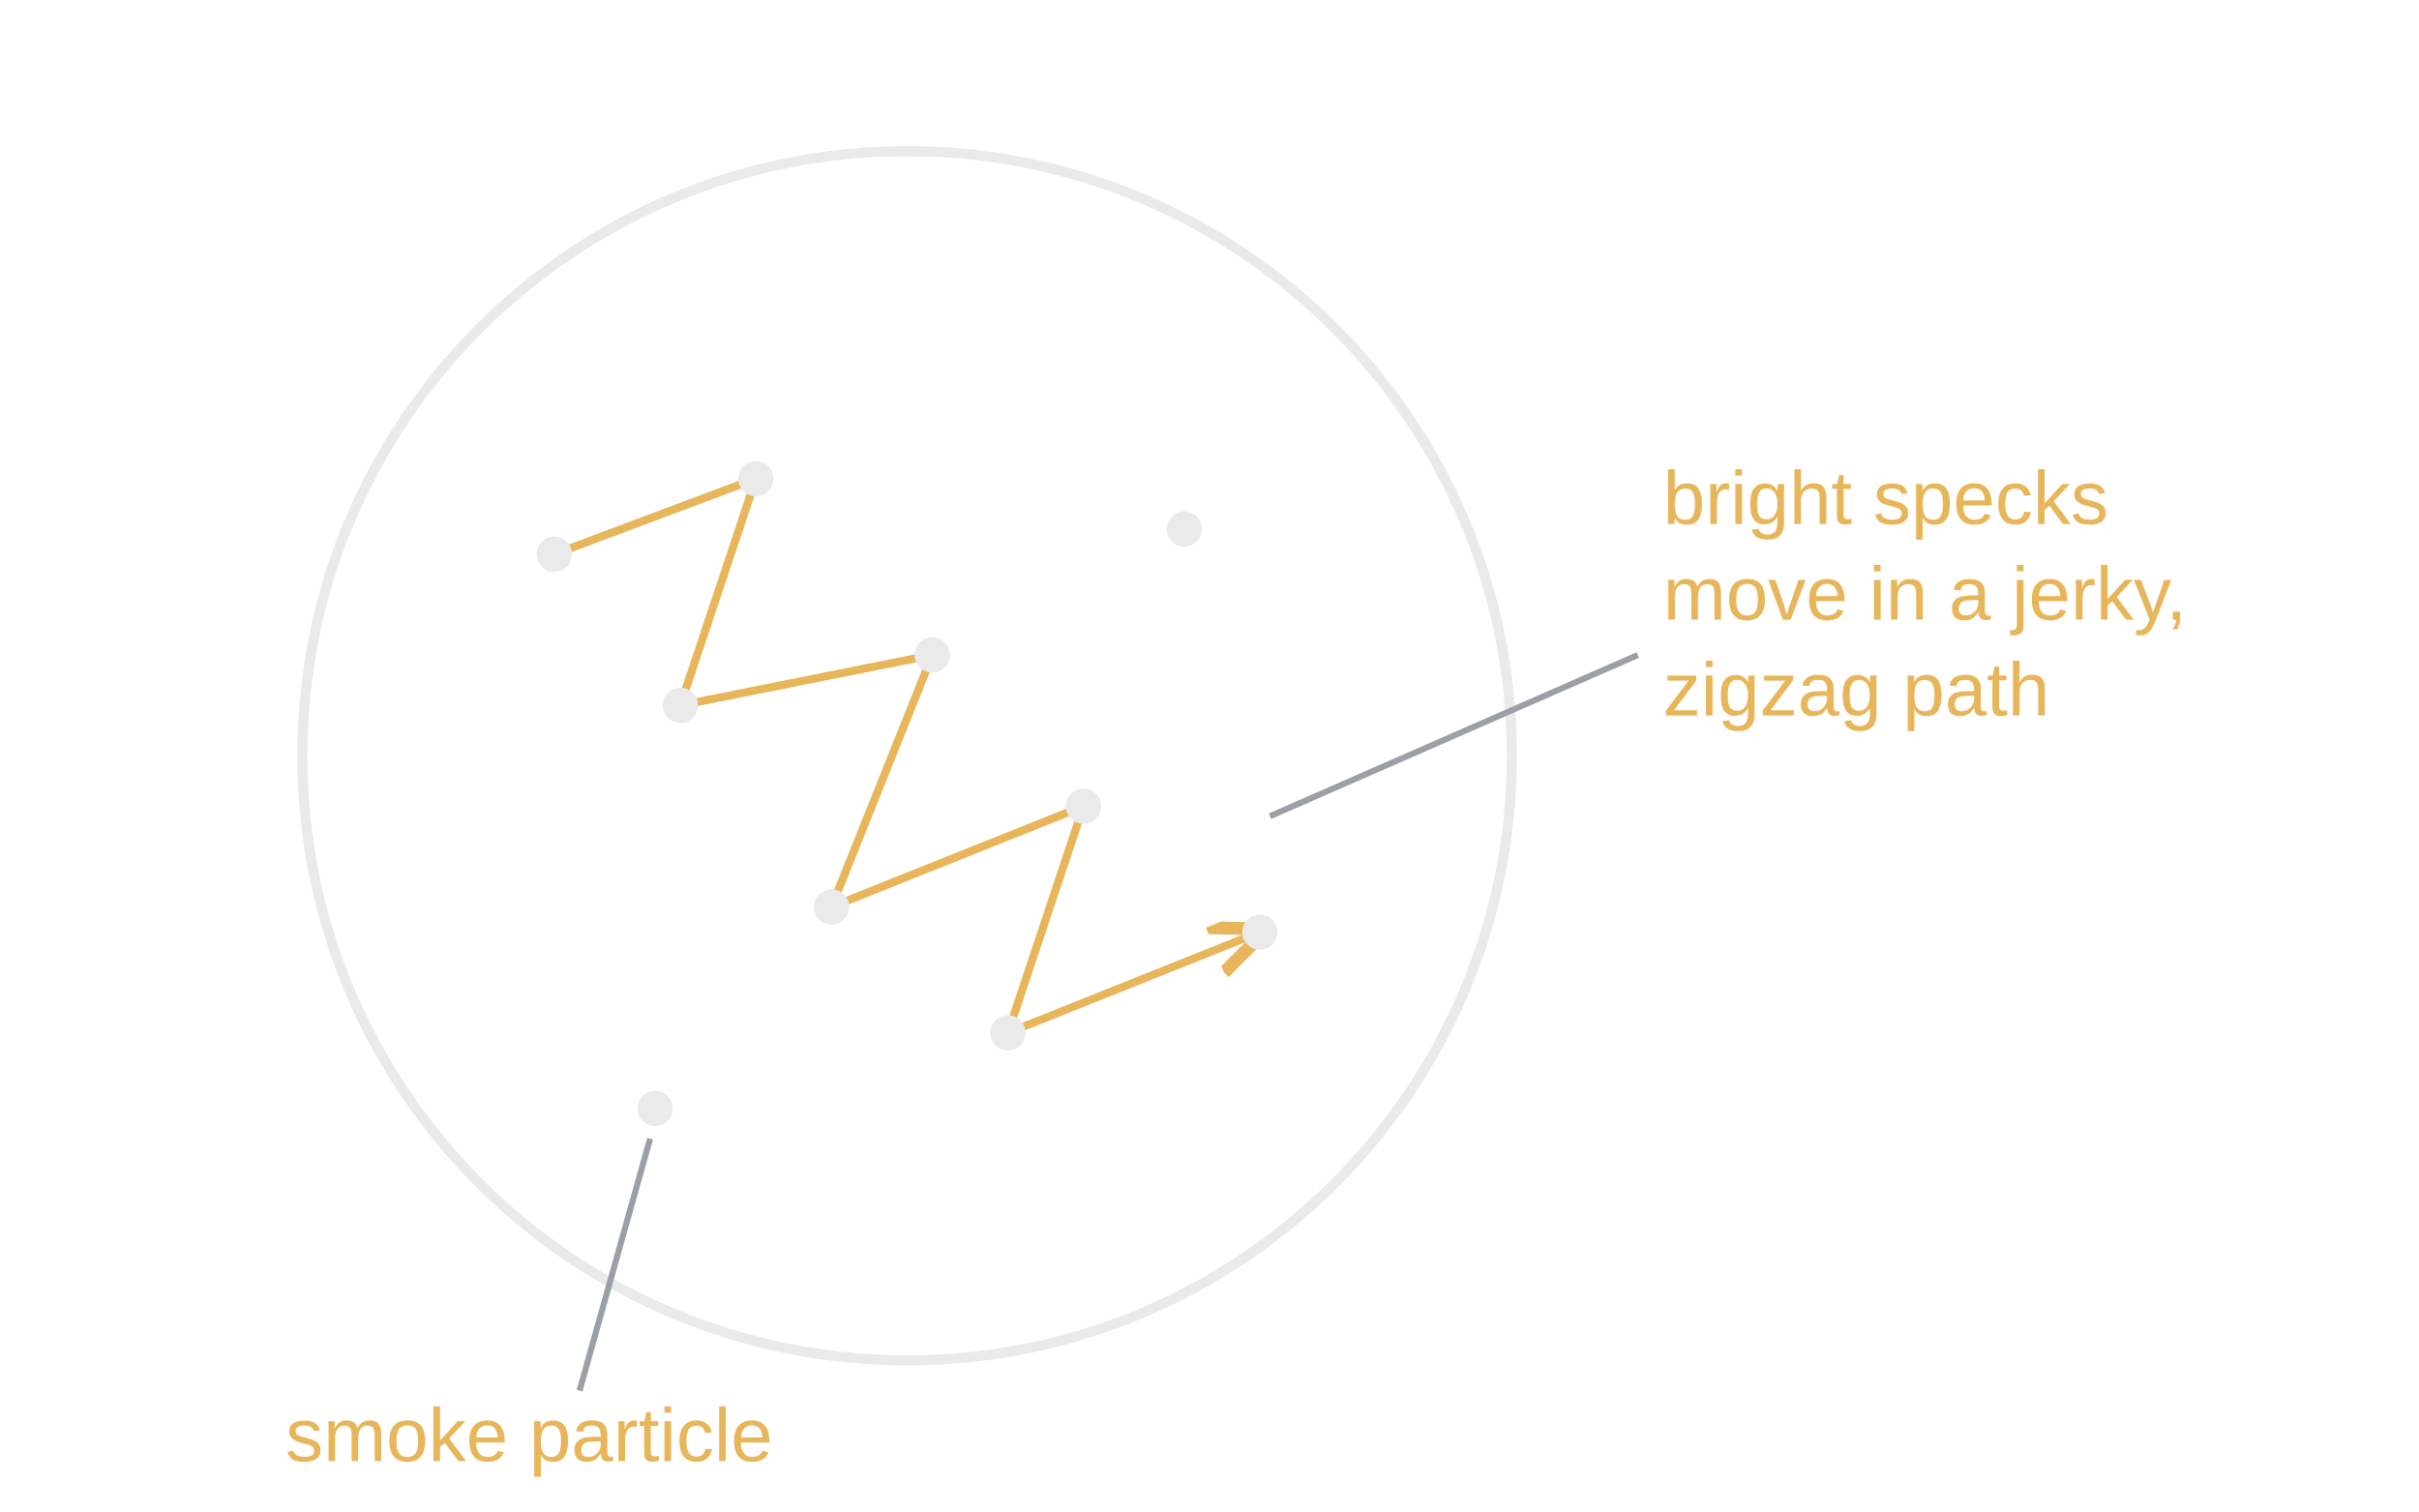
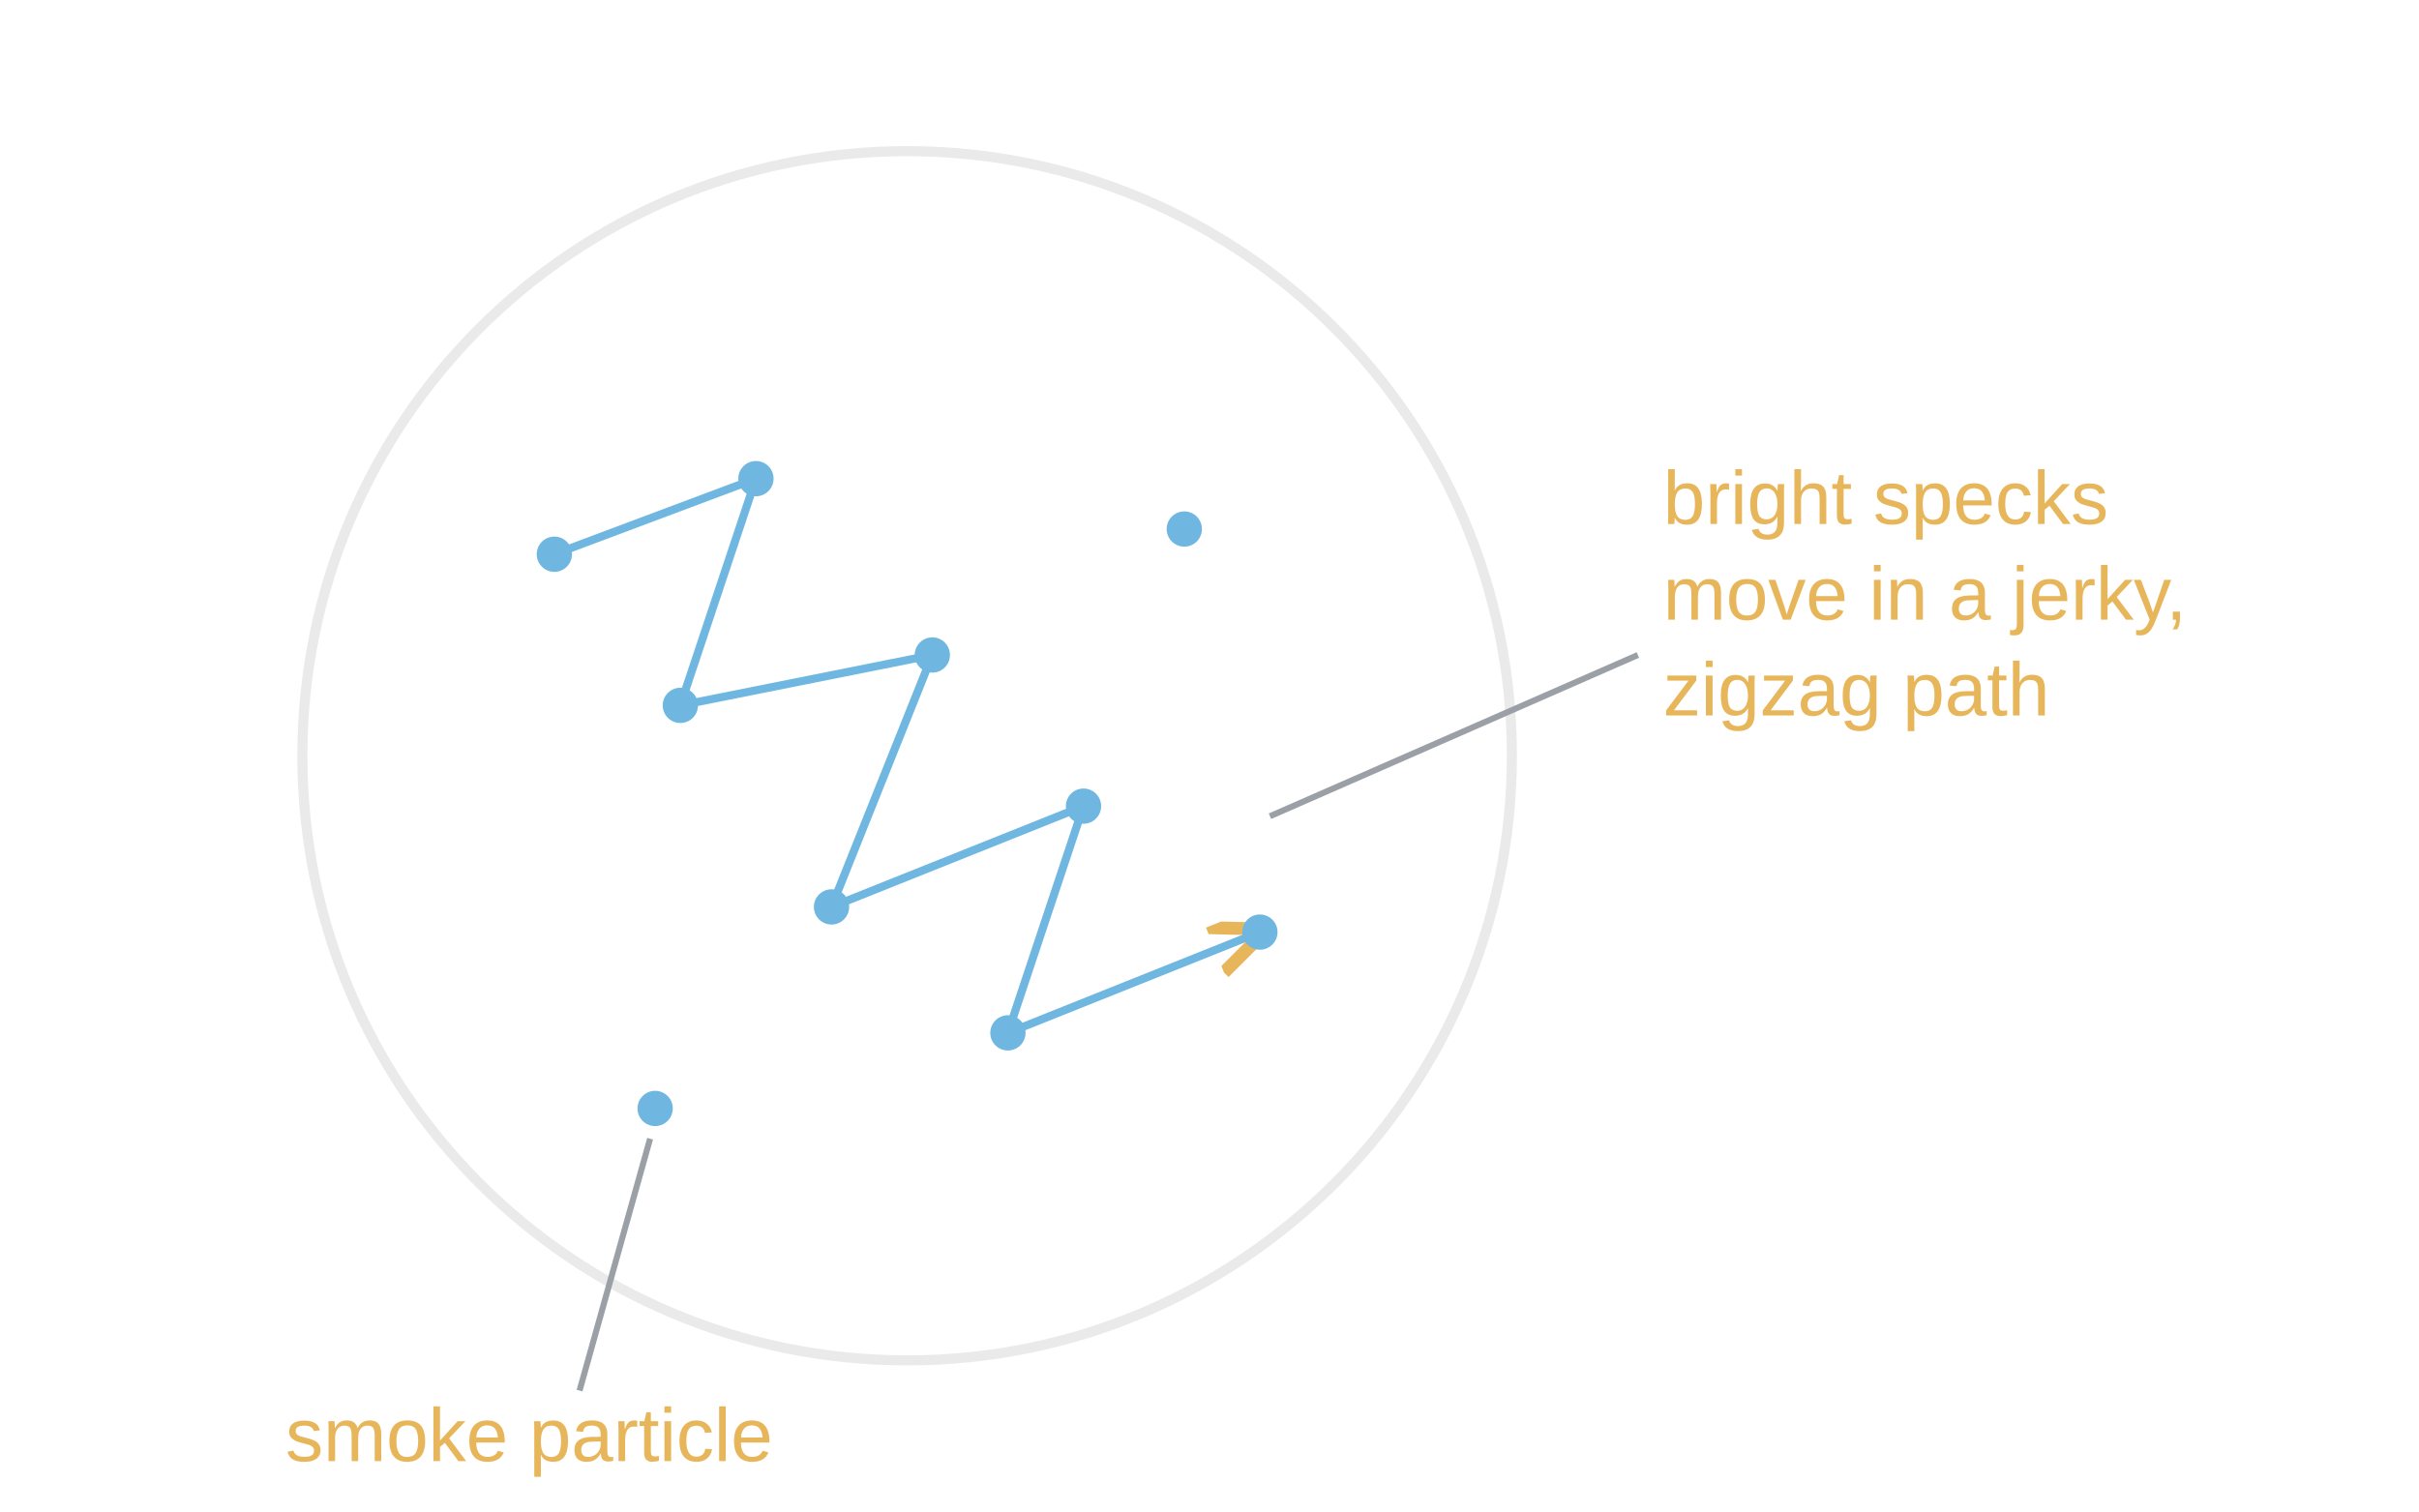
<svg xmlns="http://www.w3.org/2000/svg" viewBox="0 0 480 300" font-family="Segoe UI, Arial, sans-serif">
  <style>
    text { fill:#EAEAEA; }
    .view { fill:none; stroke:#EAEAEA; stroke-width:2; }
-     .path { stroke:#E8B65A; stroke-width:1.6; fill:none; }
-     .smoke { fill:#EAEAEA; }
+     .path { stroke:#6FB7E0; stroke-width:1.6; fill:none; }
+     .smoke { fill:#6FB7E0; }
    .lead { stroke:#9AA0A6; stroke-width:1.2; fill:none; }
    .lbl { font-size:15px; }
    .amber { fill:#E8B65A; }
  </style>
  <circle class="view" cx="180" cy="150" r="120" />
  <path class="path" d="M110,110 L150,95 L135,140 L185,130 L165,180 L215,160 L200,205 L250,185" marker-end="url(#arw)" />
  <g class="smoke">
    <circle cx="110" cy="110" r="3.5" />
    <circle cx="150" cy="95" r="3.5" />
    <circle cx="135" cy="140" r="3.5" />
    <circle cx="185" cy="130" r="3.5" />
    <circle cx="165" cy="180" r="3.5" />
    <circle cx="215" cy="160" r="3.5" />
    <circle cx="200" cy="205" r="3.5" />
    <circle cx="250" cy="185" r="3.5" />
  </g>
  <circle class="smoke" cx="130" cy="220" r="3.5" />
  <circle class="smoke" cx="235" cy="105" r="3.5" />
  <text class="lbl amber" x="105" y="290" text-anchor="middle">smoke particle</text>
  <path class="lead" d="M115,276 L129,226" />
  <text class="lbl amber" x="330" y="104">bright specks</text>
  <text class="lbl amber" x="330" y="123">move in a jerky,</text>
  <text class="lbl amber" x="330" y="142">zigzag path</text>
  <path class="lead" d="M325,130 L252,162" />
  <defs>
    <marker id="arw" markerWidth="8" markerHeight="8" refX="6" refY="3" orient="auto">
      <path d="M0,0 L7,3 L0,6" fill="none" stroke="#E8B65A" stroke-width="1.6" />
    </marker>
  </defs>
</svg>
